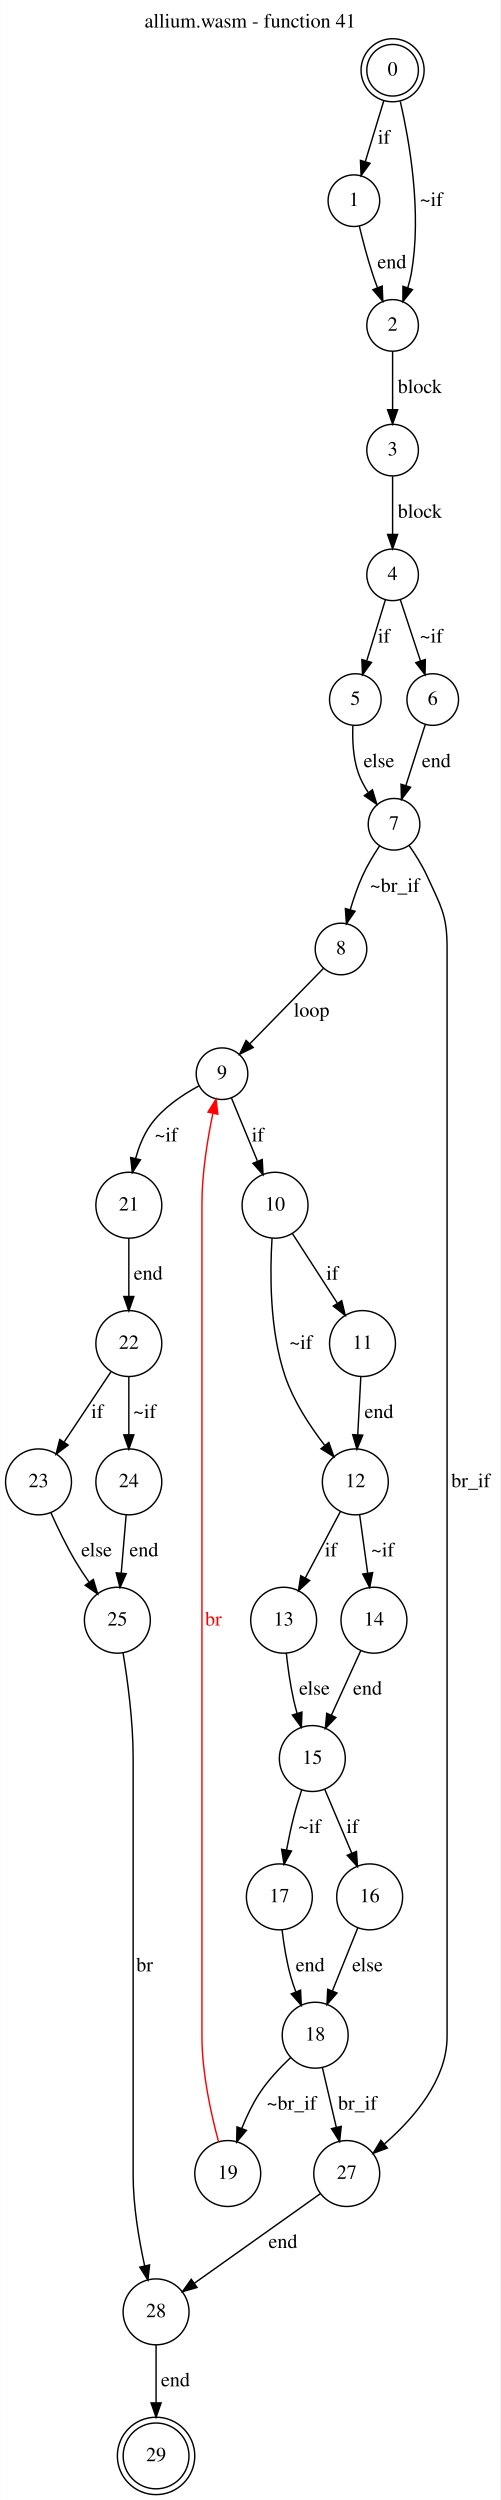
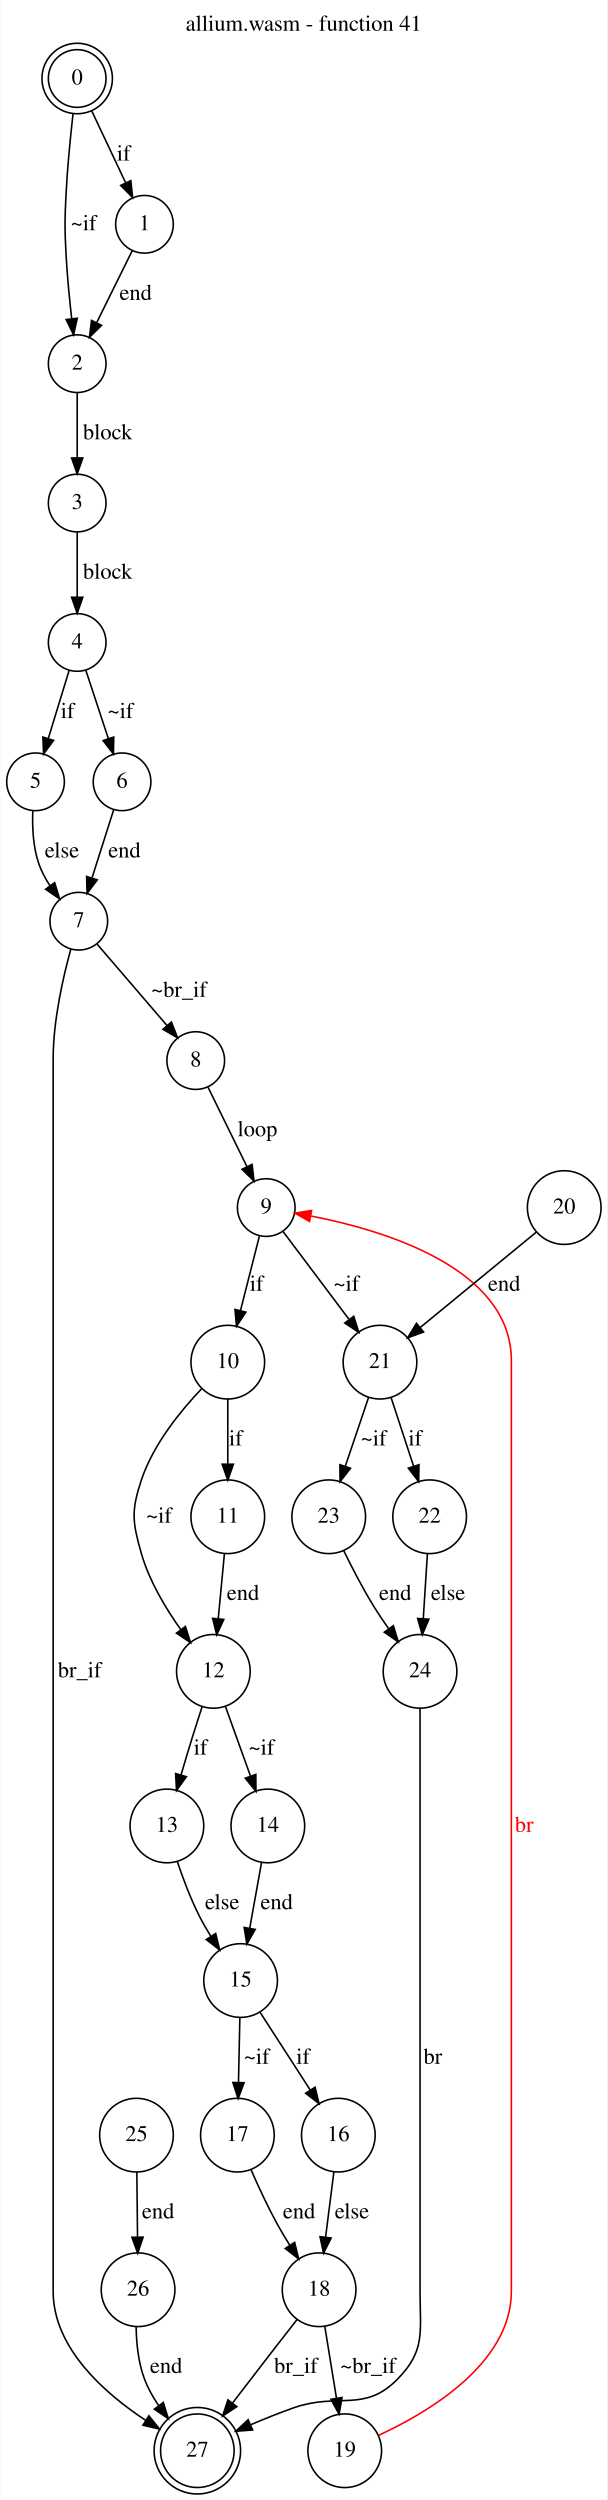
- <svg xmlns="http://www.w3.org/2000/svg" width="349pt" height="1744pt" viewBox="0.00 0.00 348.75 1743.96">
-   <g id="graph0" class="graph" transform="scale(1 1) rotate(0) translate(4 1739.96)">
-     <polygon fill="white" stroke="transparent" points="-4,4 -4,-1739.96 344.75,-1739.96 344.75,4 -4,4" />
-     <text text-anchor="middle" x="170.37" y="-1720.76" font-family="Times,serif" font-size="14.00">allium.wasm - function 41</text>
+ <svg xmlns="http://www.w3.org/2000/svg" width="379pt" height="1560pt" viewBox="0.00 0.00 378.75 1560.46">
+   <g id="graph0" class="graph" transform="scale(1 1) rotate(0) translate(4 1556.46)">
+     <polygon fill="white" stroke="transparent" points="-4,4 -4,-1556.46 374.75,-1556.46 374.75,4 -4,4" />
+     <text text-anchor="middle" x="185.37" y="-1537.26" font-family="Times,serif" font-size="14.00">allium.wasm - function 41</text>
    <g id="node1" class="node">
-       <ellipse fill="none" stroke="black" cx="269.75" cy="-1690.96" rx="18" ry="18" />
-       <ellipse fill="none" stroke="black" cx="269.75" cy="-1690.96" rx="22" ry="22" />
-       <text text-anchor="middle" x="269.75" y="-1687.26" font-family="Times,serif" font-size="14.00">0</text>
+       <ellipse fill="none" stroke="black" cx="44" cy="-1507.46" rx="18" ry="18" />
+       <ellipse fill="none" stroke="black" cx="44" cy="-1507.46" rx="22" ry="22" />
+       <text text-anchor="middle" x="44" y="-1503.76" font-family="Times,serif" font-size="14.00">0</text>
    </g>
    <g id="node3" class="node">
-       <ellipse fill="none" stroke="black" cx="242.75" cy="-1599.96" rx="18" ry="18" />
-       <text text-anchor="middle" x="242.75" y="-1596.26" font-family="Times,serif" font-size="14.00">1</text>
+       <ellipse fill="none" stroke="black" cx="86" cy="-1416.46" rx="18" ry="18" />
+       <text text-anchor="middle" x="86" y="-1412.76" font-family="Times,serif" font-size="14.00">1</text>
    </g>
    <g id="edge1" class="edge">
-       <path fill="none" stroke="black" d="M263.62,-1669.76C259.8,-1657.18 254.85,-1640.85 250.72,-1627.25" />
-       <polygon fill="black" stroke="black" points="254.02,-1626.05 247.77,-1617.5 247.32,-1628.09 254.02,-1626.05" />
-       <text text-anchor="middle" x="263.75" y="-1639.76" font-family="Times,serif" font-size="14.00">if</text>
+       <path fill="none" stroke="black" d="M53.11,-1487.15C59.31,-1474.03 67.56,-1456.54 74.25,-1442.37" />
+       <polygon fill="black" stroke="black" points="77.48,-1443.72 78.58,-1433.18 71.15,-1440.73 77.48,-1443.72" />
+       <text text-anchor="middle" x="73" y="-1456.26" font-family="Times,serif" font-size="14.00">if</text>
    </g>
    <g id="node4" class="node">
-       <ellipse fill="none" stroke="black" cx="269.75" cy="-1512.96" rx="18" ry="18" />
-       <text text-anchor="middle" x="269.75" y="-1509.26" font-family="Times,serif" font-size="14.00">2</text>
+       <ellipse fill="none" stroke="black" cx="44" cy="-1329.46" rx="18" ry="18" />
+       <text text-anchor="middle" x="44" y="-1325.76" font-family="Times,serif" font-size="14.00">2</text>
    </g>
    <g id="edge2" class="edge">
-       <path fill="none" stroke="black" d="M275.11,-1669.26C281.49,-1641.64 290.36,-1591.3 282.75,-1548.96 282.16,-1545.71 281.3,-1542.36 280.28,-1539.09" />
-       <polygon fill="black" stroke="black" points="283.58,-1537.91 276.93,-1529.65 276.98,-1540.25 283.58,-1537.91" />
-       <text text-anchor="middle" x="296.75" y="-1596.26" font-family="Times,serif" font-size="14.00">~if</text>
+       <path fill="none" stroke="black" d="M41.41,-1485.39C39.78,-1471.06 37.83,-1451.65 37,-1434.46 36.22,-1418.48 36.18,-1414.44 37,-1398.46 37.69,-1384.99 39.15,-1370.07 40.56,-1357.65" />
+       <polygon fill="black" stroke="black" points="44.06,-1357.81 41.76,-1347.47 37.11,-1356.99 44.06,-1357.81" />
+       <text text-anchor="middle" x="48" y="-1412.76" font-family="Times,serif" font-size="14.00">~if</text>
    </g>
    <g id="node2" class="node">
-       <ellipse fill="none" stroke="black" cx="104.75" cy="-26.75" rx="22.96" ry="22.96" />
-       <ellipse fill="none" stroke="black" cx="104.75" cy="-26.75" rx="27" ry="27" />
-       <text text-anchor="middle" x="104.75" y="-23.05" font-family="Times,serif" font-size="14.00">29</text>
+       <ellipse fill="none" stroke="black" cx="119" cy="-26.75" rx="22.96" ry="22.96" />
+       <ellipse fill="none" stroke="black" cx="119" cy="-26.75" rx="27" ry="27" />
+       <text text-anchor="middle" x="119" y="-23.05" font-family="Times,serif" font-size="14.00">27</text>
    </g>
    <g id="edge3" class="edge">
-       <path fill="none" stroke="black" d="M246.56,-1582.14C248.91,-1572.37 252.16,-1559.87 255.75,-1548.96 256.79,-1545.79 257.97,-1542.49 259.2,-1539.25" />
-       <polygon fill="black" stroke="black" points="262.5,-1540.42 262.91,-1529.83 255.98,-1537.85 262.5,-1540.42" />
-       <text text-anchor="middle" x="269.25" y="-1552.76" font-family="Times,serif" font-size="14.00">end</text>
+       <path fill="none" stroke="black" d="M78.3,-1399.87C72.14,-1387.41 63.39,-1369.71 56.27,-1355.3" />
+       <polygon fill="black" stroke="black" points="59.22,-1353.37 51.65,-1345.96 52.95,-1356.47 59.22,-1353.37" />
+       <text text-anchor="middle" x="80.5" y="-1369.26" font-family="Times,serif" font-size="14.00">end</text>
    </g>
    <g id="node5" class="node">
-       <ellipse fill="none" stroke="black" cx="269.75" cy="-1425.96" rx="18" ry="18" />
-       <text text-anchor="middle" x="269.75" y="-1422.26" font-family="Times,serif" font-size="14.00">3</text>
+       <ellipse fill="none" stroke="black" cx="44" cy="-1242.46" rx="18" ry="18" />
+       <text text-anchor="middle" x="44" y="-1238.76" font-family="Times,serif" font-size="14.00">3</text>
    </g>
    <g id="edge4" class="edge">
-       <path fill="none" stroke="black" d="M269.75,-1494.76C269.75,-1483.12 269.75,-1467.51 269.75,-1454.2" />
-       <polygon fill="black" stroke="black" points="273.25,-1454.14 269.75,-1444.14 266.25,-1454.14 273.25,-1454.14" />
-       <text text-anchor="middle" x="288.75" y="-1465.76" font-family="Times,serif" font-size="14.00">block</text>
+       <path fill="none" stroke="black" d="M44,-1311.26C44,-1299.63 44,-1284.01 44,-1270.7" />
+       <polygon fill="black" stroke="black" points="47.5,-1270.64 44,-1260.64 40.5,-1270.64 47.5,-1270.64" />
+       <text text-anchor="middle" x="63" y="-1282.26" font-family="Times,serif" font-size="14.00">block</text>
    </g>
    <g id="node6" class="node">
-       <ellipse fill="none" stroke="black" cx="269.75" cy="-1338.96" rx="18" ry="18" />
-       <text text-anchor="middle" x="269.75" y="-1335.26" font-family="Times,serif" font-size="14.00">4</text>
+       <ellipse fill="none" stroke="black" cx="44" cy="-1155.46" rx="18" ry="18" />
+       <text text-anchor="middle" x="44" y="-1151.76" font-family="Times,serif" font-size="14.00">4</text>
    </g>
    <g id="edge5" class="edge">
-       <path fill="none" stroke="black" d="M269.75,-1407.76C269.75,-1396.12 269.75,-1380.51 269.75,-1367.2" />
-       <polygon fill="black" stroke="black" points="273.25,-1367.14 269.75,-1357.14 266.25,-1367.14 273.25,-1367.14" />
-       <text text-anchor="middle" x="288.75" y="-1378.76" font-family="Times,serif" font-size="14.00">block</text>
+       <path fill="none" stroke="black" d="M44,-1224.26C44,-1212.63 44,-1197.01 44,-1183.7" />
+       <polygon fill="black" stroke="black" points="47.5,-1183.64 44,-1173.64 40.5,-1183.64 47.5,-1183.64" />
+       <text text-anchor="middle" x="63" y="-1195.26" font-family="Times,serif" font-size="14.00">block</text>
    </g>
    <g id="node7" class="node">
-       <ellipse fill="none" stroke="black" cx="243.75" cy="-1251.96" rx="18" ry="18" />
-       <text text-anchor="middle" x="243.75" y="-1248.26" font-family="Times,serif" font-size="14.00">5</text>
+       <ellipse fill="none" stroke="black" cx="18" cy="-1068.46" rx="18" ry="18" />
+       <text text-anchor="middle" x="18" y="-1064.76" font-family="Times,serif" font-size="14.00">5</text>
    </g>
    <g id="edge6" class="edge">
-       <path fill="none" stroke="black" d="M264.73,-1321.57C261.07,-1309.58 256.01,-1293.05 251.78,-1279.23" />
-       <polygon fill="black" stroke="black" points="255.02,-1277.84 248.75,-1269.3 248.32,-1279.88 255.02,-1277.84" />
-       <text text-anchor="middle" x="263.75" y="-1291.76" font-family="Times,serif" font-size="14.00">if</text>
+       <path fill="none" stroke="black" d="M38.99,-1138.07C35.32,-1126.08 30.26,-1109.56 26.03,-1095.73" />
+       <polygon fill="black" stroke="black" points="29.27,-1094.34 23,-1085.8 22.58,-1096.39 29.27,-1094.34" />
+       <text text-anchor="middle" x="38" y="-1108.26" font-family="Times,serif" font-size="14.00">if</text>
    </g>
    <g id="node8" class="node">
-       <ellipse fill="none" stroke="black" cx="297.75" cy="-1251.96" rx="18" ry="18" />
-       <text text-anchor="middle" x="297.75" y="-1248.26" font-family="Times,serif" font-size="14.00">6</text>
+       <ellipse fill="none" stroke="black" cx="72" cy="-1068.46" rx="18" ry="18" />
+       <text text-anchor="middle" x="72" y="-1064.76" font-family="Times,serif" font-size="14.00">6</text>
    </g>
    <g id="edge7" class="edge">
-       <path fill="none" stroke="black" d="M275.15,-1321.57C279.14,-1309.46 284.65,-1292.73 289.23,-1278.82" />
-       <polygon fill="black" stroke="black" points="292.56,-1279.89 292.37,-1269.3 285.91,-1277.7 292.56,-1279.89" />
-       <text text-anchor="middle" x="296.75" y="-1291.76" font-family="Times,serif" font-size="14.00">~if</text>
+       <path fill="none" stroke="black" d="M49.4,-1138.07C53.39,-1125.96 58.9,-1109.23 63.48,-1095.32" />
+       <polygon fill="black" stroke="black" points="66.81,-1096.4 66.62,-1085.8 60.16,-1094.21 66.81,-1096.4" />
+       <text text-anchor="middle" x="71" y="-1108.26" font-family="Times,serif" font-size="14.00">~if</text>
    </g>
    <g id="node9" class="node">
-       <ellipse fill="none" stroke="black" cx="270.75" cy="-1164.96" rx="18" ry="18" />
-       <text text-anchor="middle" x="270.75" y="-1161.26" font-family="Times,serif" font-size="14.00">7</text>
+       <ellipse fill="none" stroke="black" cx="45" cy="-981.46" rx="18" ry="18" />
+       <text text-anchor="middle" x="45" y="-977.76" font-family="Times,serif" font-size="14.00">7</text>
    </g>
    <g id="edge8" class="edge">
-       <path fill="none" stroke="black" d="M242.04,-1233.85C241.64,-1223.98 242.14,-1211.48 245.75,-1200.96 247.39,-1196.18 249.91,-1191.48 252.73,-1187.15" />
-       <polygon fill="black" stroke="black" points="255.69,-1189.03 258.75,-1178.89 250.03,-1184.9 255.69,-1189.03" />
-       <text text-anchor="middle" x="260.25" y="-1204.76" font-family="Times,serif" font-size="14.00">else</text>
+       <path fill="none" stroke="black" d="M16.3,-1050.35C15.9,-1040.48 16.4,-1027.98 20,-1017.46 21.64,-1012.68 24.16,-1007.98 26.98,-1003.66" />
+       <polygon fill="black" stroke="black" points="29.94,-1005.53 33,-995.39 24.29,-1001.41 29.94,-1005.53" />
+       <text text-anchor="middle" x="34.5" y="-1021.26" font-family="Times,serif" font-size="14.00">else</text>
    </g>
    <g id="edge9" class="edge">
-       <path fill="none" stroke="black" d="M292.54,-1234.57C288.73,-1222.58 283.48,-1206.05 279.09,-1192.23" />
-       <polygon fill="black" stroke="black" points="282.3,-1190.77 275.94,-1182.3 275.63,-1192.89 282.3,-1190.77" />
-       <text text-anchor="middle" x="300.25" y="-1204.76" font-family="Times,serif" font-size="14.00">end</text>
+       <path fill="none" stroke="black" d="M66.79,-1051.07C62.98,-1039.08 57.74,-1022.56 53.34,-1008.73" />
+       <polygon fill="black" stroke="black" points="56.55,-1007.27 50.19,-998.8 49.88,-1009.39 56.55,-1007.27" />
+       <text text-anchor="middle" x="73.5" y="-1021.26" font-family="Times,serif" font-size="14.00">end</text>
+     </g>
+     <g id="edge11" class="edge">
+       <path fill="none" stroke="black" d="M40.03,-964.02C35.33,-947.03 29,-919.64 29,-895.46 29,-895.46 29,-895.46 29,-126.24 29,-90.87 61.04,-62.64 86.88,-45.63" />
+       <polygon fill="black" stroke="black" points="88.76,-48.58 95.35,-40.29 85.03,-42.66 88.76,-48.58" />
+       <text text-anchor="middle" x="45.5" y="-509.53" font-family="Times,serif" font-size="14.00">br_if</text>
    </g>
    <g id="node10" class="node">
-       <ellipse fill="none" stroke="black" cx="233.75" cy="-1077.96" rx="18" ry="18" />
-       <text text-anchor="middle" x="233.75" y="-1074.26" font-family="Times,serif" font-size="14.00">8</text>
+       <ellipse fill="none" stroke="black" cx="118" cy="-894.46" rx="18" ry="18" />
+       <text text-anchor="middle" x="118" y="-890.76" font-family="Times,serif" font-size="14.00">8</text>
    </g>
    <g id="edge10" class="edge">
-       <path fill="none" stroke="black" d="M260.63,-1149.81C256.53,-1143.62 252.01,-1136.15 248.75,-1128.96 245.36,-1121.5 242.5,-1113.08 240.21,-1105.3" />
-       <polygon fill="black" stroke="black" points="243.56,-1104.29 237.53,-1095.58 236.81,-1106.15 243.56,-1104.29" />
-       <text text-anchor="middle" x="271.25" y="-1117.76" font-family="Times,serif" font-size="14.00">~br_if</text>
+       <path fill="none" stroke="black" d="M56.41,-967.18C68.08,-953.58 86.41,-932.25 100.03,-916.38" />
+       <polygon fill="black" stroke="black" points="102.81,-918.52 106.67,-908.65 97.5,-913.96 102.81,-918.52" />
+       <text text-anchor="middle" x="107.5" y="-934.26" font-family="Times,serif" font-size="14.00">~br_if</text>
    </g>
    <g id="node11" class="node">
-       <ellipse fill="none" stroke="black" cx="237.75" cy="-223.74" rx="23" ry="23" />
-       <text text-anchor="middle" x="237.75" y="-220.04" font-family="Times,serif" font-size="14.00">27</text>
-     </g>
-     <g id="edge11" class="edge">
-       <path fill="none" stroke="black" d="M281.19,-1150.23C285.55,-1144 290.37,-1136.37 293.75,-1128.96 303.31,-1107.96 307.75,-1102.04 307.75,-1078.96 307.75,-1078.96 307.75,-1078.96 307.75,-319.24 307.75,-288.73 283.9,-261.64 264.05,-244.38" />
-       <polygon fill="black" stroke="black" points="266.07,-241.51 256.14,-237.82 261.6,-246.9 266.07,-241.51" />
-       <text text-anchor="middle" x="324.25" y="-702.52" font-family="Times,serif" font-size="14.00">br_if</text>
+       <ellipse fill="none" stroke="black" cx="162" cy="-802.72" rx="18" ry="18" />
+       <text text-anchor="middle" x="162" y="-799.02" font-family="Times,serif" font-size="14.00">9</text>
+     </g>
+     <g id="edge12" class="edge">
+       <path fill="none" stroke="black" d="M125.66,-877.83C132.35,-864.19 142.17,-844.16 149.92,-828.36" />
+       <polygon fill="black" stroke="black" points="153.16,-829.69 154.42,-819.17 146.88,-826.61 153.16,-829.69" />
+       <text text-anchor="middle" x="156.5" y="-847.26" font-family="Times,serif" font-size="14.00">loop</text>
    </g>
    <g id="node12" class="node">
-       <ellipse fill="none" stroke="black" cx="150.75" cy="-990.96" rx="18" ry="18" />
-       <text text-anchor="middle" x="150.75" y="-987.26" font-family="Times,serif" font-size="14.00">9</text>
-     </g>
-     <g id="edge12" class="edge">
-       <path fill="none" stroke="black" d="M221.5,-1064.42C208.02,-1050.61 186.14,-1028.21 170.28,-1011.97" />
-       <polygon fill="black" stroke="black" points="172.54,-1009.26 163.05,-1004.55 167.53,-1014.15 172.54,-1009.26" />
-       <text text-anchor="middle" x="213.25" y="-1030.76" font-family="Times,serif" font-size="14.00">loop</text>
+       <ellipse fill="none" stroke="black" cx="138" cy="-706.22" rx="23" ry="23" />
+       <text text-anchor="middle" x="138" y="-702.52" font-family="Times,serif" font-size="14.00">10</text>
+     </g>
+     <g id="edge13" class="edge">
+       <path fill="none" stroke="black" d="M157.71,-784.82C154.44,-771.93 149.83,-753.81 145.9,-738.33" />
+       <polygon fill="black" stroke="black" points="149.29,-737.44 143.43,-728.61 142.5,-739.16 149.29,-737.44" />
+       <text text-anchor="middle" x="156" y="-750.77" font-family="Times,serif" font-size="14.00">if</text>
+     </g>
+     <g id="node13" class="node">
+       <ellipse fill="none" stroke="black" cx="233" cy="-706.22" rx="23" ry="23" />
+       <text text-anchor="middle" x="233" y="-702.52" font-family="Times,serif" font-size="14.00">21</text>
+     </g>
+     <g id="edge14" class="edge">
+       <path fill="none" stroke="black" d="M172.48,-787.77C183.28,-773.39 200.38,-750.63 213.66,-732.96" />
+       <polygon fill="black" stroke="black" points="216.61,-734.86 219.82,-724.76 211.01,-730.65 216.61,-734.86" />
+       <text text-anchor="middle" x="212" y="-750.77" font-family="Times,serif" font-size="14.00">~if</text>
+     </g>
+     <g id="node14" class="node">
+       <ellipse fill="none" stroke="black" cx="138" cy="-609.72" rx="23" ry="23" />
+       <text text-anchor="middle" x="138" y="-606.02" font-family="Times,serif" font-size="14.00">11</text>
+     </g>
+     <g id="edge15" class="edge">
+       <path fill="none" stroke="black" d="M138,-683.3C138,-671.26 138,-656.09 138,-642.74" />
+       <polygon fill="black" stroke="black" points="141.5,-642.52 138,-632.52 134.5,-642.52 141.5,-642.52" />
+       <text text-anchor="middle" x="143" y="-654.27" font-family="Times,serif" font-size="14.00">if</text>
+     </g>
+     <g id="node15" class="node">
+       <ellipse fill="none" stroke="black" cx="129" cy="-513.23" rx="23" ry="23" />
+       <text text-anchor="middle" x="129" y="-509.53" font-family="Times,serif" font-size="14.00">12</text>
+     </g>
+     <g id="edge16" class="edge">
+       <path fill="none" stroke="black" d="M121.96,-689.93C108.9,-676.28 91.45,-655.02 84,-632.47 77.65,-613.27 78.47,-606.43 84,-586.98 88.9,-569.75 99.17,-552.61 108.66,-539.3" />
+       <polygon fill="black" stroke="black" points="111.56,-541.26 114.72,-531.14 105.95,-537.08 111.56,-541.26" />
+       <text text-anchor="middle" x="95" y="-606.02" font-family="Times,serif" font-size="14.00">~if</text>
+     </g>
+     <g id="node24" class="node">
+       <ellipse fill="none" stroke="black" cx="264" cy="-609.72" rx="23" ry="23" />
+       <text text-anchor="middle" x="264" y="-606.02" font-family="Times,serif" font-size="14.00">22</text>
+     </g>
+     <g id="edge30" class="edge">
+       <path fill="none" stroke="black" d="M239.88,-684.25C244.01,-671.65 249.35,-655.39 253.95,-641.37" />
+       <polygon fill="black" stroke="black" points="257.35,-642.23 257.14,-631.64 250.7,-640.05 257.35,-642.23" />
+       <text text-anchor="middle" x="255" y="-654.27" font-family="Times,serif" font-size="14.00">if</text>
+     </g>
+     <g id="node25" class="node">
+       <ellipse fill="none" stroke="black" cx="201" cy="-609.72" rx="23" ry="23" />
+       <text text-anchor="middle" x="201" y="-606.02" font-family="Times,serif" font-size="14.00">23</text>
+     </g>
+     <g id="edge31" class="edge">
+       <path fill="none" stroke="black" d="M225.9,-684.25C221.63,-671.65 216.13,-655.39 211.38,-641.37" />
+       <polygon fill="black" stroke="black" points="214.6,-639.99 208.08,-631.64 207.97,-642.23 214.6,-639.99" />
+       <text text-anchor="middle" x="229" y="-654.27" font-family="Times,serif" font-size="14.00">~if</text>
+     </g>
+     <g id="edge17" class="edge">
+       <path fill="none" stroke="black" d="M135.91,-586.81C134.77,-574.76 133.32,-559.6 132.05,-546.25" />
+       <polygon fill="black" stroke="black" points="135.51,-545.65 131.08,-536.03 128.54,-546.31 135.51,-545.65" />
+       <text text-anchor="middle" x="147.5" y="-557.78" font-family="Times,serif" font-size="14.00">end</text>
+     </g>
+     <g id="node16" class="node">
+       <ellipse fill="none" stroke="black" cx="100" cy="-416.73" rx="23" ry="23" />
+       <text text-anchor="middle" x="100" y="-413.03" font-family="Times,serif" font-size="14.00">13</text>
+     </g>
+     <g id="edge18" class="edge">
+       <path fill="none" stroke="black" d="M121.99,-491.23C120.02,-485.19 117.89,-478.58 116,-472.48 113.62,-464.78 111.13,-456.45 108.85,-448.66" />
+       <polygon fill="black" stroke="black" points="112.15,-447.46 106,-438.84 105.43,-449.42 112.15,-447.46" />
+       <text text-anchor="middle" x="121" y="-461.28" font-family="Times,serif" font-size="14.00">if</text>
+     </g>
+     <g id="node17" class="node">
+       <ellipse fill="none" stroke="black" cx="163" cy="-416.73" rx="23" ry="23" />
+       <text text-anchor="middle" x="163" y="-413.03" font-family="Times,serif" font-size="14.00">14</text>
+     </g>
+     <g id="edge19" class="edge">
+       <path fill="none" stroke="black" d="M136.55,-491.26C141.11,-478.57 147.01,-462.17 152.08,-448.08" />
+       <polygon fill="black" stroke="black" points="155.5,-448.91 155.59,-438.32 148.91,-446.54 155.5,-448.91" />
+       <text text-anchor="middle" x="159" y="-461.28" font-family="Times,serif" font-size="14.00">~if</text>
+     </g>
+     <g id="node18" class="node">
+       <ellipse fill="none" stroke="black" cx="146" cy="-320.24" rx="23" ry="23" />
+       <text text-anchor="middle" x="146" y="-316.54" font-family="Times,serif" font-size="14.00">15</text>
+     </g>
+     <g id="edge20" class="edge">
+       <path fill="none" stroke="black" d="M106.42,-394.72C109.9,-384.34 114.6,-371.75 120,-360.98 122.19,-356.61 124.77,-352.12 127.43,-347.82" />
+       <polygon fill="black" stroke="black" points="130.44,-349.61 132.92,-339.32 124.55,-345.82 130.44,-349.61" />
+       <text text-anchor="middle" x="134.5" y="-364.78" font-family="Times,serif" font-size="14.00">else</text>
+     </g>
+     <g id="edge21" class="edge">
+       <path fill="none" stroke="black" d="M159.14,-394.29C156.94,-382.05 154.14,-366.48 151.69,-352.87" />
+       <polygon fill="black" stroke="black" points="155.12,-352.14 149.9,-342.92 148.23,-353.38 155.12,-352.14" />
+       <text text-anchor="middle" x="168.5" y="-364.78" font-family="Times,serif" font-size="14.00">end</text>
+     </g>
+     <g id="node19" class="node">
+       <ellipse fill="none" stroke="black" cx="207" cy="-223.74" rx="23" ry="23" />
+       <text text-anchor="middle" x="207" y="-220.04" font-family="Times,serif" font-size="14.00">16</text>
+     </g>
+     <g id="edge22" class="edge">
+       <path fill="none" stroke="black" d="M158.05,-300.57C166.99,-286.72 179.32,-267.62 189.36,-252.06" />
+       <polygon fill="black" stroke="black" points="192.49,-253.67 194.97,-243.37 186.61,-249.87 192.49,-253.67" />
+       <text text-anchor="middle" x="185" y="-268.29" font-family="Times,serif" font-size="14.00">if</text>
+     </g>
+     <g id="node20" class="node">
+       <ellipse fill="none" stroke="black" cx="144" cy="-223.74" rx="23" ry="23" />
+       <text text-anchor="middle" x="144" y="-220.04" font-family="Times,serif" font-size="14.00">17</text>
+     </g>
+     <g id="edge23" class="edge">
+       <path fill="none" stroke="black" d="M145.54,-297.32C145.28,-285.27 144.96,-270.11 144.68,-256.76" />
+       <polygon fill="black" stroke="black" points="148.17,-256.46 144.46,-246.54 141.17,-256.61 148.17,-256.46" />
+       <text text-anchor="middle" x="156" y="-268.29" font-family="Times,serif" font-size="14.00">~if</text>
+     </g>
+     <g id="node21" class="node">
+       <ellipse fill="none" stroke="black" cx="195" cy="-127.24" rx="23" ry="23" />
+       <text text-anchor="middle" x="195" y="-123.54" font-family="Times,serif" font-size="14.00">18</text>
+     </g>
+     <g id="edge24" class="edge">
+       <path fill="none" stroke="black" d="M204.22,-200.82C202.69,-188.78 200.76,-173.61 199.07,-160.26" />
+       <polygon fill="black" stroke="black" points="202.5,-159.52 197.77,-150.04 195.56,-160.4 202.5,-159.52" />
+       <text text-anchor="middle" x="215.5" y="-171.79" font-family="Times,serif" font-size="14.00">else</text>
+     </g>
+     <g id="edge25" class="edge">
+       <path fill="none" stroke="black" d="M152.43,-202.36C156.98,-191.9 162.9,-179.06 169,-167.99 171.36,-163.7 174.03,-159.27 176.73,-154.98" />
+       <polygon fill="black" stroke="black" points="179.73,-156.78 182.24,-146.49 173.86,-152.98 179.73,-156.78" />
+       <text text-anchor="middle" x="182.5" y="-171.79" font-family="Times,serif" font-size="14.00">end</text>
+     </g>
+     <g id="edge27" class="edge">
+       <path fill="none" stroke="black" d="M181.39,-108.86C175.96,-101.91 169.67,-93.84 164,-86.5 156.46,-76.75 148.26,-66.06 140.94,-56.5" />
+       <polygon fill="black" stroke="black" points="143.64,-54.26 134.78,-48.44 138.08,-58.51 143.64,-54.26" />
+       <text text-anchor="middle" x="180.5" y="-75.3" font-family="Times,serif" font-size="14.00">br_if</text>
+     </g>
+     <g id="node22" class="node">
+       <ellipse fill="none" stroke="black" cx="211" cy="-26.75" rx="23" ry="23" />
+       <text text-anchor="middle" x="211" y="-23.05" font-family="Times,serif" font-size="14.00">19</text>
+     </g>
+     <g id="edge26" class="edge">
+       <path fill="none" stroke="black" d="M198.55,-104.38C200.68,-91.25 203.44,-74.3 205.81,-59.69" />
+       <polygon fill="black" stroke="black" points="209.31,-59.98 207.46,-49.55 202.4,-58.86 209.31,-59.98" />
+       <text text-anchor="middle" x="225.5" y="-75.3" font-family="Times,serif" font-size="14.00">~br_if</text>
+     </g>
+     <g id="edge28" class="edge">
+       <path fill="none" stroke="red" d="M232.05,-36.33C262.44,-50.3 315,-80.98 315,-126.24 315,-707.22 315,-707.22 315,-707.22 315,-765.34 234.1,-788.9 189.95,-797.43" />
+       <polygon fill="red" stroke="red" points="189.07,-794.03 179.85,-799.24 190.31,-800.92 189.07,-794.03" />
+       <text text-anchor="middle" x="323" y="-413.03" font-family="Times,serif" font-size="14.00" fill="red">br</text>
+     </g>
+     <g id="node23" class="node">
+       <ellipse fill="none" stroke="black" cx="348" cy="-802.72" rx="23" ry="23" />
+       <text text-anchor="middle" x="348" y="-799.02" font-family="Times,serif" font-size="14.00">20</text>
+     </g>
+     <g id="edge29" class="edge">
+       <path fill="none" stroke="black" d="M330.53,-787.36C311.26,-771.52 280.06,-745.89 258.15,-727.89" />
+       <polygon fill="black" stroke="black" points="260.2,-725.04 250.25,-721.4 255.76,-730.45 260.2,-725.04" />
+       <text text-anchor="middle" x="310.5" y="-750.77" font-family="Times,serif" font-size="14.00">end</text>
+     </g>
+     <g id="node26" class="node">
+       <ellipse fill="none" stroke="black" cx="258" cy="-513.23" rx="23" ry="23" />
+       <text text-anchor="middle" x="258" y="-509.53" font-family="Times,serif" font-size="14.00">24</text>
+     </g>
+     <g id="edge32" class="edge">
+       <path fill="none" stroke="black" d="M262.61,-586.81C261.84,-574.76 260.88,-559.6 260.03,-546.25" />
+       <polygon fill="black" stroke="black" points="263.51,-545.78 259.38,-536.03 256.52,-546.23 263.51,-545.78" />
+       <text text-anchor="middle" x="275.5" y="-557.78" font-family="Times,serif" font-size="14.00">else</text>
+     </g>
+     <g id="edge33" class="edge">
+       <path fill="none" stroke="black" d="M210.25,-588.8C215.39,-578.24 222.12,-565.16 229,-553.98 231.84,-549.36 235.05,-544.6 238.27,-540.04" />
+       <polygon fill="black" stroke="black" points="241.34,-541.77 244.39,-531.62 235.68,-537.65 241.34,-541.77" />
+       <text text-anchor="middle" x="242.5" y="-557.78" font-family="Times,serif" font-size="14.00">end</text>
+     </g>
+     <g id="edge34" class="edge">
+       <path fill="none" stroke="black" d="M258,-490.46C258,-471.31 258,-442.67 258,-417.73 258,-417.73 258,-417.73 258,-126.24 258,-101.13 261.58,-89.43 244,-71.5 223.01,-50.09 207.28,-63.43 179,-53.5 170.22,-50.41 160.9,-46.66 152.29,-42.98" />
+       <polygon fill="black" stroke="black" points="153.5,-39.69 142.94,-38.9 150.7,-46.11 153.5,-39.69" />
+       <text text-anchor="middle" x="266" y="-268.29" font-family="Times,serif" font-size="14.00">br</text>
+     </g>
+     <g id="node27" class="node">
+       <ellipse fill="none" stroke="black" cx="81" cy="-223.74" rx="23" ry="23" />
+       <text text-anchor="middle" x="81" y="-220.04" font-family="Times,serif" font-size="14.00">25</text>
    </g>
    <g id="node28" class="node">
-       <ellipse fill="none" stroke="black" cx="104.75" cy="-127.24" rx="23" ry="23" />
-       <text text-anchor="middle" x="104.75" y="-123.54" font-family="Times,serif" font-size="14.00">28</text>
+       <ellipse fill="none" stroke="black" cx="82" cy="-127.24" rx="23" ry="23" />
+       <text text-anchor="middle" x="82" y="-123.54" font-family="Times,serif" font-size="14.00">26</text>
    </g>
    <g id="edge35" class="edge">
-       <path fill="none" stroke="black" d="M219.53,-209.8C196.78,-193.63 157.66,-165.84 131.5,-147.25" />
-       <polygon fill="black" stroke="black" points="133.35,-144.27 123.17,-141.33 129.29,-149.98 133.35,-144.27" />
-       <text text-anchor="middle" x="193.25" y="-171.79" font-family="Times,serif" font-size="14.00">end</text>
-     </g>
-     <g id="node13" class="node">
-       <ellipse fill="none" stroke="black" cx="187.75" cy="-899.21" rx="23" ry="23" />
-       <text text-anchor="middle" x="187.75" y="-895.51" font-family="Times,serif" font-size="14.00">10</text>
-     </g>
-     <g id="edge13" class="edge">
-       <path fill="none" stroke="black" d="M157.36,-973.91C162.36,-961.79 169.37,-944.79 175.39,-930.18" />
-       <polygon fill="black" stroke="black" points="178.8,-931.11 179.37,-920.53 172.33,-928.44 178.8,-931.11" />
-       <text text-anchor="middle" x="175.75" y="-943.76" font-family="Times,serif" font-size="14.00">if</text>
-     </g>
-     <g id="node14" class="node">
-       <ellipse fill="none" stroke="black" cx="85.75" cy="-899.21" rx="23" ry="23" />
-       <text text-anchor="middle" x="85.75" y="-895.51" font-family="Times,serif" font-size="14.00">21</text>
-     </g>
-     <g id="edge14" class="edge">
-       <path fill="none" stroke="black" d="M134.52,-982.38C123.44,-976.42 109.29,-967.09 100.75,-954.96 95.96,-948.16 92.7,-939.9 90.48,-931.87" />
-       <polygon fill="black" stroke="black" points="93.85,-930.92 88.18,-921.96 87.03,-932.49 93.85,-930.92" />
-       <text text-anchor="middle" x="111.75" y="-943.76" font-family="Times,serif" font-size="14.00">~if</text>
-     </g>
-     <g id="node15" class="node">
-       <ellipse fill="none" stroke="black" cx="248.75" cy="-802.72" rx="23" ry="23" />
-       <text text-anchor="middle" x="248.75" y="-799.02" font-family="Times,serif" font-size="14.00">11</text>
-     </g>
-     <g id="edge15" class="edge">
-       <path fill="none" stroke="black" d="M199.8,-879.54C208.74,-865.69 221.07,-846.6 231.11,-831.04" />
-       <polygon fill="black" stroke="black" points="234.24,-832.65 236.72,-822.35 228.36,-828.85 234.24,-832.65" />
-       <text text-anchor="middle" x="227.75" y="-847.26" font-family="Times,serif" font-size="14.00">if</text>
-     </g>
-     <g id="node16" class="node">
-       <ellipse fill="none" stroke="black" cx="243.75" cy="-706.22" rx="23" ry="23" />
-       <text text-anchor="middle" x="243.75" y="-702.52" font-family="Times,serif" font-size="14.00">12</text>
-     </g>
-     <g id="edge16" class="edge">
-       <path fill="none" stroke="black" d="M185.65,-876.2C184.12,-851.94 183.88,-812.11 194.75,-779.97 200.67,-762.45 211.99,-745.19 222.27,-731.88" />
-       <polygon fill="black" stroke="black" points="225.27,-733.73 228.8,-723.74 219.81,-729.35 225.27,-733.73" />
-       <text text-anchor="middle" x="205.75" y="-799.02" font-family="Times,serif" font-size="14.00">~if</text>
-     </g>
-     <g id="node24" class="node">
-       <ellipse fill="none" stroke="black" cx="85.75" cy="-802.72" rx="23" ry="23" />
-       <text text-anchor="middle" x="85.75" y="-799.02" font-family="Times,serif" font-size="14.00">22</text>
-     </g>
-     <g id="edge29" class="edge">
-       <path fill="none" stroke="black" d="M85.75,-876.29C85.75,-864.25 85.75,-849.08 85.75,-835.74" />
-       <polygon fill="black" stroke="black" points="89.25,-835.51 85.75,-825.51 82.25,-835.51 89.25,-835.51" />
-       <text text-anchor="middle" x="99.25" y="-847.26" font-family="Times,serif" font-size="14.00">end</text>
-     </g>
-     <g id="edge17" class="edge">
-       <path fill="none" stroke="black" d="M247.59,-779.8C246.95,-767.75 246.15,-752.59 245.44,-739.24" />
-       <polygon fill="black" stroke="black" points="248.92,-738.82 244.9,-729.02 241.93,-739.19 248.92,-738.82" />
-       <text text-anchor="middle" x="260.25" y="-750.77" font-family="Times,serif" font-size="14.00">end</text>
-     </g>
-     <g id="node17" class="node">
-       <ellipse fill="none" stroke="black" cx="193.75" cy="-609.72" rx="23" ry="23" />
-       <text text-anchor="middle" x="193.75" y="-606.02" font-family="Times,serif" font-size="14.00">13</text>
-     </g>
-     <g id="edge18" class="edge">
-       <path fill="none" stroke="black" d="M233.39,-685.64C226.28,-672.21 216.74,-654.17 208.8,-639.16" />
-       <polygon fill="black" stroke="black" points="211.87,-637.48 204.09,-630.28 205.68,-640.75 211.87,-637.48" />
-       <text text-anchor="middle" x="226.75" y="-654.27" font-family="Times,serif" font-size="14.00">if</text>
-     </g>
-     <g id="node18" class="node">
-       <ellipse fill="none" stroke="black" cx="256.75" cy="-609.72" rx="23" ry="23" />
-       <text text-anchor="middle" x="256.75" y="-606.02" font-family="Times,serif" font-size="14.00">14</text>
-     </g>
-     <g id="edge19" class="edge">
-       <path fill="none" stroke="black" d="M246.76,-683.3C248.42,-671.26 250.51,-656.09 252.34,-642.74" />
-       <polygon fill="black" stroke="black" points="255.85,-642.91 253.75,-632.52 248.92,-641.95 255.85,-642.91" />
-       <text text-anchor="middle" x="262.75" y="-654.27" font-family="Times,serif" font-size="14.00">~if</text>
-     </g>
-     <g id="node19" class="node">
-       <ellipse fill="none" stroke="black" cx="213.75" cy="-513.23" rx="23" ry="23" />
-       <text text-anchor="middle" x="213.75" y="-509.53" font-family="Times,serif" font-size="14.00">15</text>
-     </g>
-     <g id="edge20" class="edge">
-       <path fill="none" stroke="black" d="M195.57,-586.98C196.67,-576.87 198.33,-564.73 200.75,-553.98 201.43,-550.96 202.24,-547.84 203.13,-544.74" />
-       <polygon fill="black" stroke="black" points="206.51,-545.65 206.11,-535.06 199.82,-543.59 206.51,-545.65" />
-       <text text-anchor="middle" x="215.25" y="-557.78" font-family="Times,serif" font-size="14.00">else</text>
-     </g>
-     <g id="edge21" class="edge">
-       <path fill="none" stroke="black" d="M247.63,-588.68C241.64,-575.53 233.71,-558.11 227.03,-543.42" />
-       <polygon fill="black" stroke="black" points="230.18,-541.89 222.85,-534.24 223.81,-544.79 230.18,-541.89" />
-       <text text-anchor="middle" x="252.25" y="-557.78" font-family="Times,serif" font-size="14.00">end</text>
-     </g>
-     <g id="node20" class="node">
-       <ellipse fill="none" stroke="black" cx="253.75" cy="-416.73" rx="23" ry="23" />
-       <text text-anchor="middle" x="253.75" y="-413.03" font-family="Times,serif" font-size="14.00">16</text>
-     </g>
-     <g id="edge22" class="edge">
-       <path fill="none" stroke="black" d="M222.43,-491.72C227.92,-478.76 235.1,-461.78 241.2,-447.36" />
-       <polygon fill="black" stroke="black" points="244.55,-448.44 245.22,-437.87 238.1,-445.72 244.55,-448.44" />
-       <text text-anchor="middle" x="241.75" y="-461.28" font-family="Times,serif" font-size="14.00">if</text>
-     </g>
-     <g id="node21" class="node">
-       <ellipse fill="none" stroke="black" cx="190.75" cy="-416.73" rx="23" ry="23" />
-       <text text-anchor="middle" x="190.75" y="-413.03" font-family="Times,serif" font-size="14.00">17</text>
-     </g>
-     <g id="edge23" class="edge">
-       <path fill="none" stroke="black" d="M206.33,-491.34C204.35,-485.31 202.32,-478.67 200.75,-472.48 198.87,-465.08 197.2,-457.02 195.78,-449.43" />
-       <polygon fill="black" stroke="black" points="199.21,-448.7 194.02,-439.46 192.32,-449.92 199.21,-448.7" />
-       <text text-anchor="middle" x="211.75" y="-461.28" font-family="Times,serif" font-size="14.00">~if</text>
-     </g>
-     <g id="node22" class="node">
-       <ellipse fill="none" stroke="black" cx="215.75" cy="-320.24" rx="23" ry="23" />
-       <text text-anchor="middle" x="215.75" y="-316.54" font-family="Times,serif" font-size="14.00">18</text>
-     </g>
-     <g id="edge24" class="edge">
-       <path fill="none" stroke="black" d="M245.5,-395.23C240.32,-382.35 233.56,-365.52 227.78,-351.16" />
-       <polygon fill="black" stroke="black" points="230.96,-349.67 223.98,-341.7 224.46,-352.28 230.96,-349.67" />
-       <text text-anchor="middle" x="252.25" y="-364.78" font-family="Times,serif" font-size="14.00">else</text>
-     </g>
-     <g id="edge25" class="edge">
-       <path fill="none" stroke="black" d="M192.63,-393.88C193.83,-383.74 195.75,-371.62 198.75,-360.98 199.71,-357.56 200.9,-354.04 202.21,-350.57" />
-       <polygon fill="black" stroke="black" points="205.54,-351.67 206.06,-341.09 199.05,-349.03 205.54,-351.67" />
-       <text text-anchor="middle" x="212.25" y="-364.78" font-family="Times,serif" font-size="14.00">end</text>
-     </g>
-     <g id="edge27" class="edge">
-       <path fill="none" stroke="black" d="M220.74,-297.79C223.61,-285.47 227.26,-269.77 230.45,-256.08" />
-       <polygon fill="black" stroke="black" points="233.92,-256.63 232.78,-246.1 227.1,-255.04 233.92,-256.63" />
-       <text text-anchor="middle" x="245.25" y="-268.29" font-family="Times,serif" font-size="14.00">br_if</text>
-     </g>
-     <g id="node23" class="node">
-       <ellipse fill="none" stroke="black" cx="154.75" cy="-223.74" rx="23" ry="23" />
-       <text text-anchor="middle" x="154.75" y="-220.04" font-family="Times,serif" font-size="14.00">19</text>
-     </g>
-     <g id="edge26" class="edge">
-       <path fill="none" stroke="black" d="M198.63,-304.63C191.17,-297.6 182.78,-288.71 176.75,-279.49 171.93,-272.11 167.86,-263.51 164.59,-255.34" />
-       <polygon fill="black" stroke="black" points="167.77,-253.85 160.99,-245.7 161.21,-256.29 167.77,-253.85" />
-       <text text-anchor="middle" x="199.25" y="-268.29" font-family="Times,serif" font-size="14.00">~br_if</text>
-     </g>
-     <g id="edge28" class="edge">
-       <path fill="none" stroke="red" d="M148.35,-245.91C143.18,-264.92 136.75,-293.68 136.75,-319.24 136.75,-900.21 136.75,-900.21 136.75,-900.21 136.75,-921.6 140.68,-945.51 144.37,-963.28" />
-       <polygon fill="red" stroke="red" points="140.99,-964.19 146.55,-973.21 147.83,-962.69 140.99,-964.19" />
-       <text text-anchor="middle" x="144.75" y="-606.02" font-family="Times,serif" font-size="14.00" fill="red">br</text>
-     </g>
-     <g id="node25" class="node">
-       <ellipse fill="none" stroke="black" cx="22.75" cy="-706.22" rx="23" ry="23" />
-       <text text-anchor="middle" x="22.75" y="-702.52" font-family="Times,serif" font-size="14.00">23</text>
-     </g>
-     <g id="edge30" class="edge">
-       <path fill="none" stroke="black" d="M73.3,-783.05C64.01,-769.11 51.17,-749.85 40.76,-734.24" />
-       <polygon fill="black" stroke="black" points="43.41,-731.91 34.95,-725.53 37.59,-735.79 43.41,-731.91" />
-       <text text-anchor="middle" x="63.75" y="-750.77" font-family="Times,serif" font-size="14.00">if</text>
-     </g>
-     <g id="node26" class="node">
-       <ellipse fill="none" stroke="black" cx="85.75" cy="-706.22" rx="23" ry="23" />
-       <text text-anchor="middle" x="85.75" y="-702.52" font-family="Times,serif" font-size="14.00">24</text>
-     </g>
-     <g id="edge31" class="edge">
-       <path fill="none" stroke="black" d="M85.75,-779.8C85.75,-767.75 85.75,-752.59 85.75,-739.24" />
-       <polygon fill="black" stroke="black" points="89.25,-739.02 85.75,-729.02 82.25,-739.02 89.25,-739.02" />
-       <text text-anchor="middle" x="96.75" y="-750.77" font-family="Times,serif" font-size="14.00">~if</text>
-     </g>
-     <g id="node27" class="node">
-       <ellipse fill="none" stroke="black" cx="77.75" cy="-609.72" rx="23" ry="23" />
-       <text text-anchor="middle" x="77.75" y="-606.02" font-family="Times,serif" font-size="14.00">25</text>
-     </g>
-     <g id="edge32" class="edge">
-       <path fill="none" stroke="black" d="M31.27,-684.99C35.97,-674.45 42.18,-661.5 48.75,-650.47 51.52,-645.82 54.69,-641.04 57.9,-636.47" />
-       <polygon fill="black" stroke="black" points="60.97,-638.19 64.02,-628.05 55.31,-634.08 60.97,-638.19" />
-       <text text-anchor="middle" x="63.25" y="-654.27" font-family="Times,serif" font-size="14.00">else</text>
-     </g>
-     <g id="edge33" class="edge">
-       <path fill="none" stroke="black" d="M83.89,-683.3C82.87,-671.26 81.59,-656.09 80.46,-642.74" />
-       <polygon fill="black" stroke="black" points="83.92,-642.19 79.59,-632.52 76.95,-642.78 83.92,-642.19" />
-       <text text-anchor="middle" x="96.25" y="-654.27" font-family="Times,serif" font-size="14.00">end</text>
-     </g>
-     <g id="edge34" class="edge">
-       <path fill="none" stroke="black" d="M81.72,-587.04C84.87,-567.94 88.75,-539.33 88.75,-514.23 88.75,-514.23 88.75,-514.23 88.75,-222.74 88.75,-201.36 92.78,-177.63 96.79,-159.31" />
-       <polygon fill="black" stroke="black" points="100.23,-159.99 99.06,-149.46 93.41,-158.42 100.23,-159.99" />
-       <text text-anchor="middle" x="96.75" y="-364.78" font-family="Times,serif" font-size="14.00">br</text>
+       <path fill="none" stroke="black" d="M81.23,-200.82C81.36,-188.78 81.52,-173.61 81.66,-160.26" />
+       <polygon fill="black" stroke="black" points="85.16,-160.08 81.77,-150.04 78.16,-160 85.16,-160.08" />
+       <text text-anchor="middle" x="94.5" y="-171.79" font-family="Times,serif" font-size="14.00">end</text>
    </g>
    <g id="edge36" class="edge">
-       <path fill="none" stroke="black" d="M104.75,-104.38C104.75,-92.46 104.75,-77.4 104.75,-63.79" />
-       <polygon fill="black" stroke="black" points="108.25,-63.74 104.75,-53.74 101.25,-63.74 108.25,-63.74" />
-       <text text-anchor="middle" x="118.25" y="-75.3" font-family="Times,serif" font-size="14.00">end</text>
+       <path fill="none" stroke="black" d="M80.79,-104.32C80.92,-94.05 82.11,-81.84 86,-71.5 88.14,-65.79 91.28,-60.2 94.78,-55.03" />
+       <polygon fill="black" stroke="black" points="97.76,-56.88 100.9,-46.76 92.14,-52.72 97.76,-56.88" />
+       <text text-anchor="middle" x="99.5" y="-75.3" font-family="Times,serif" font-size="14.00">end</text>
    </g>
  </g>
</svg>
